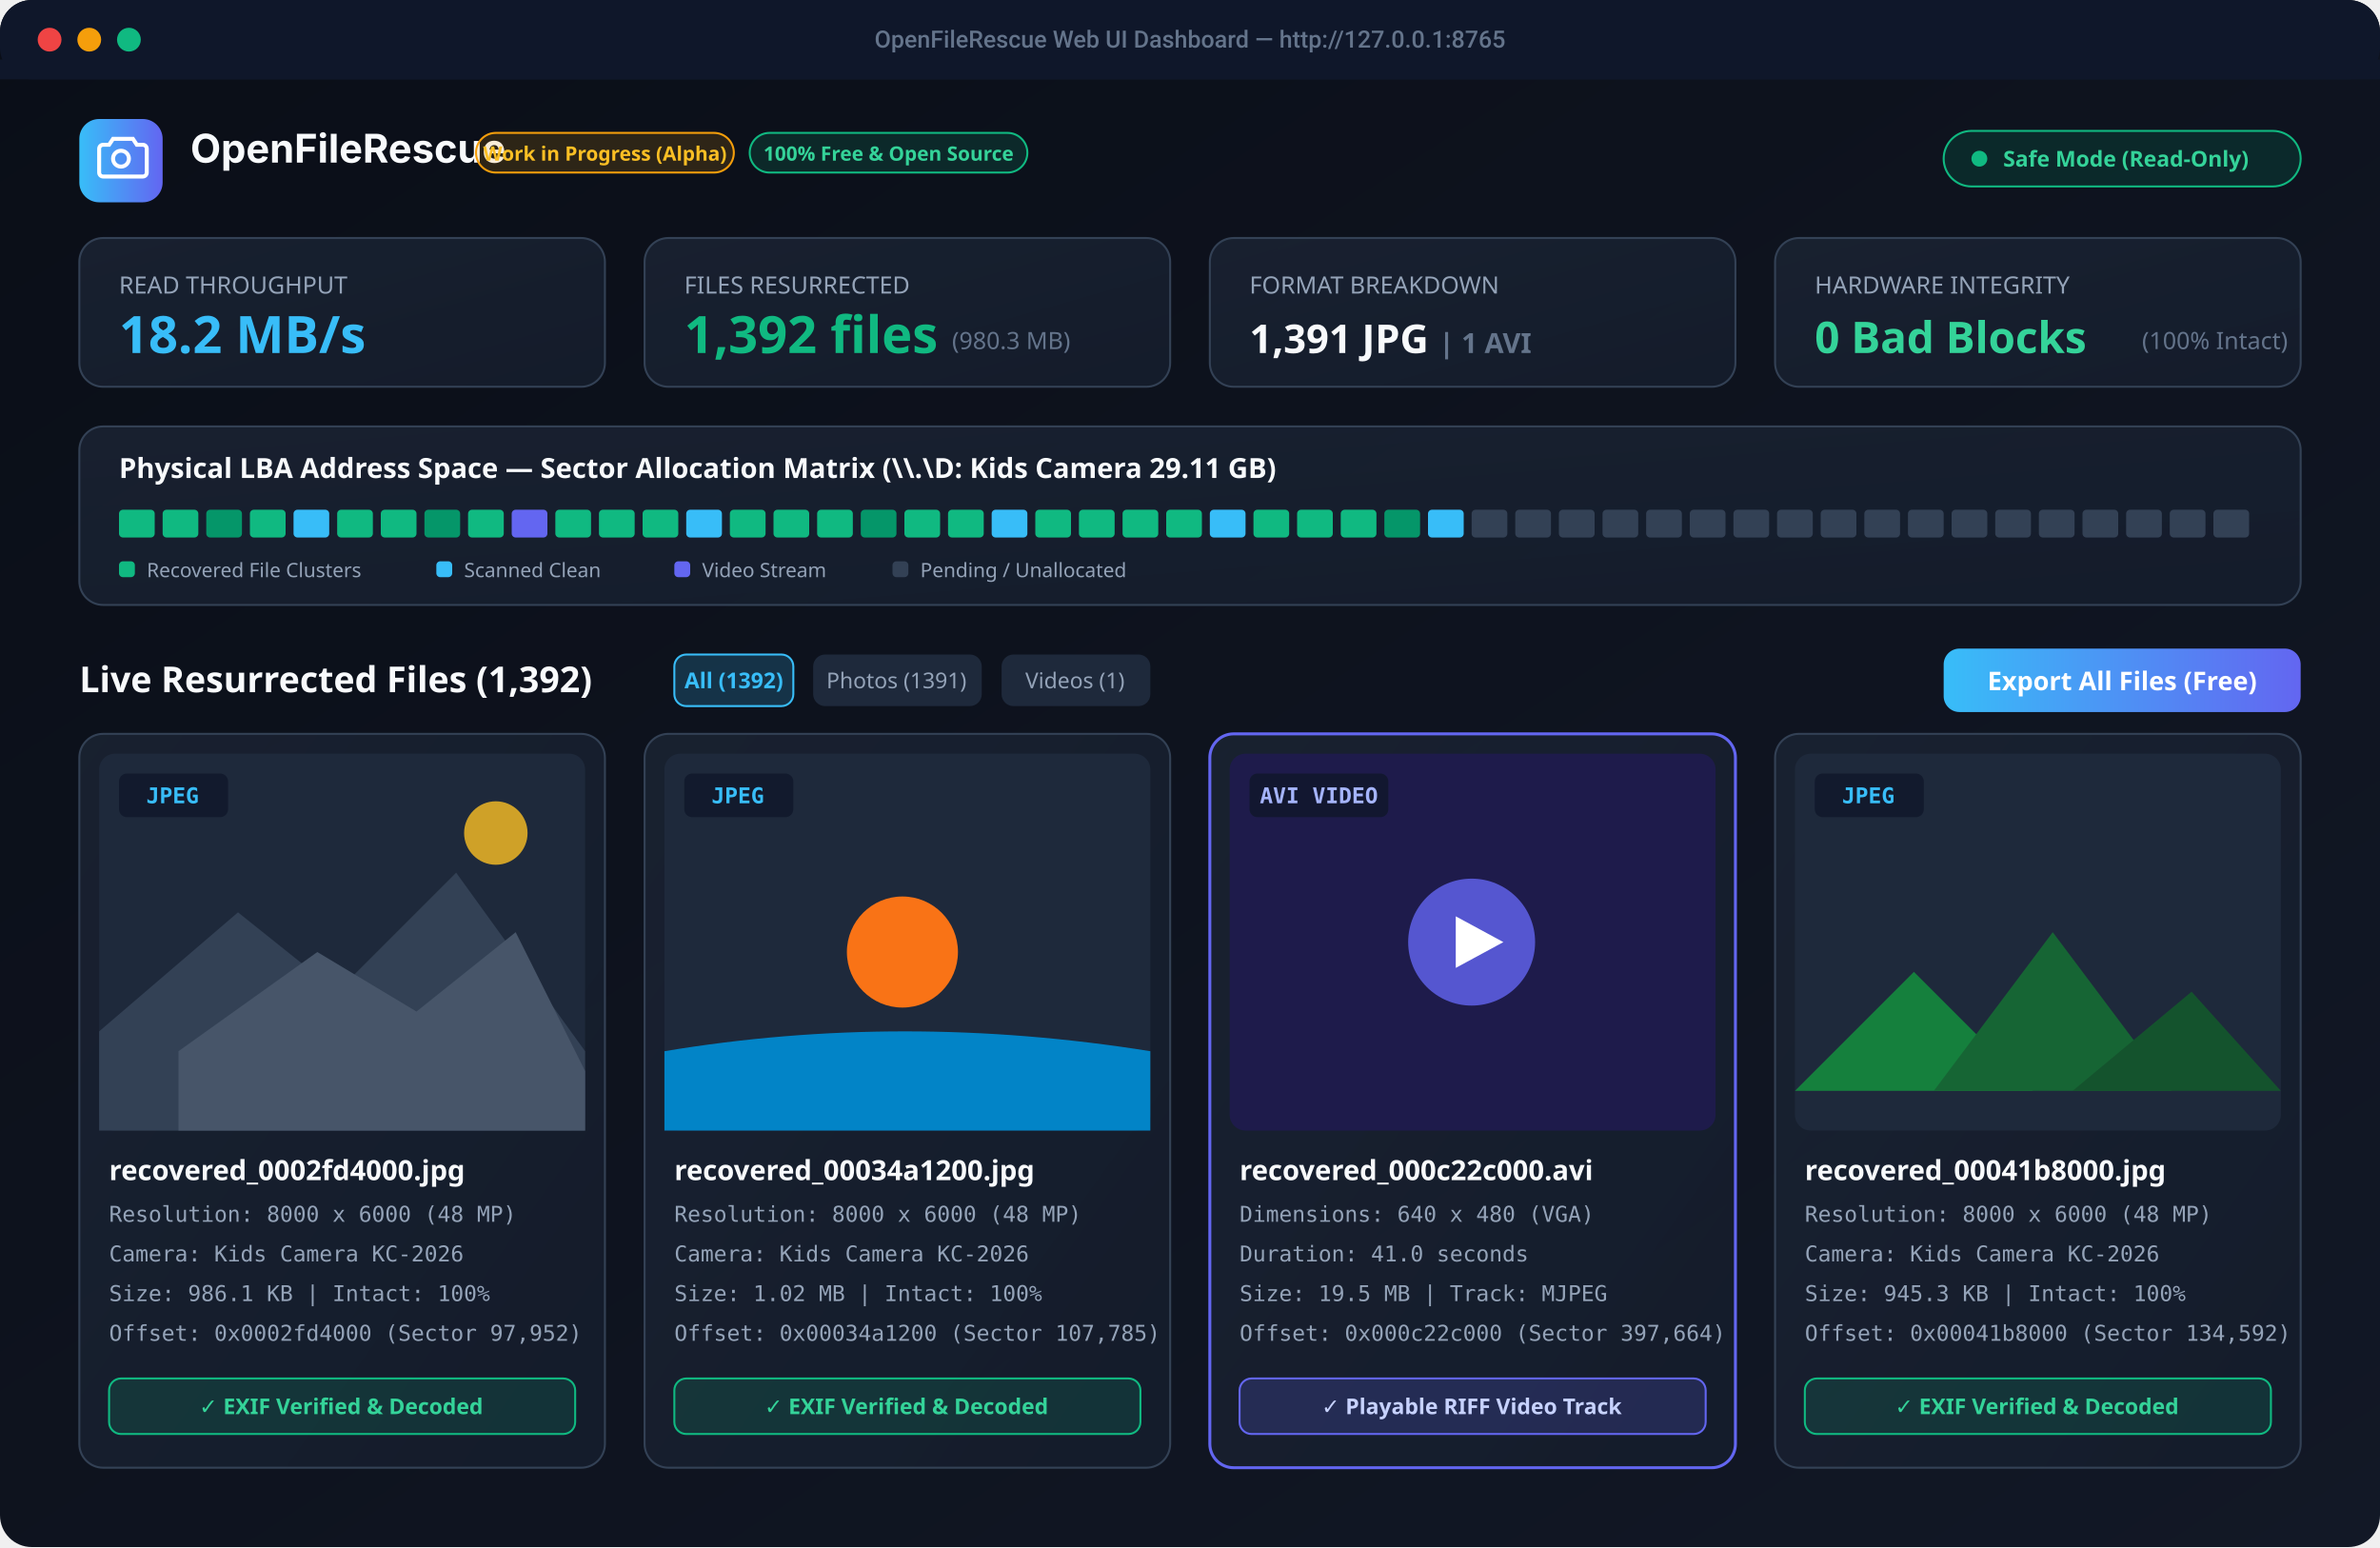
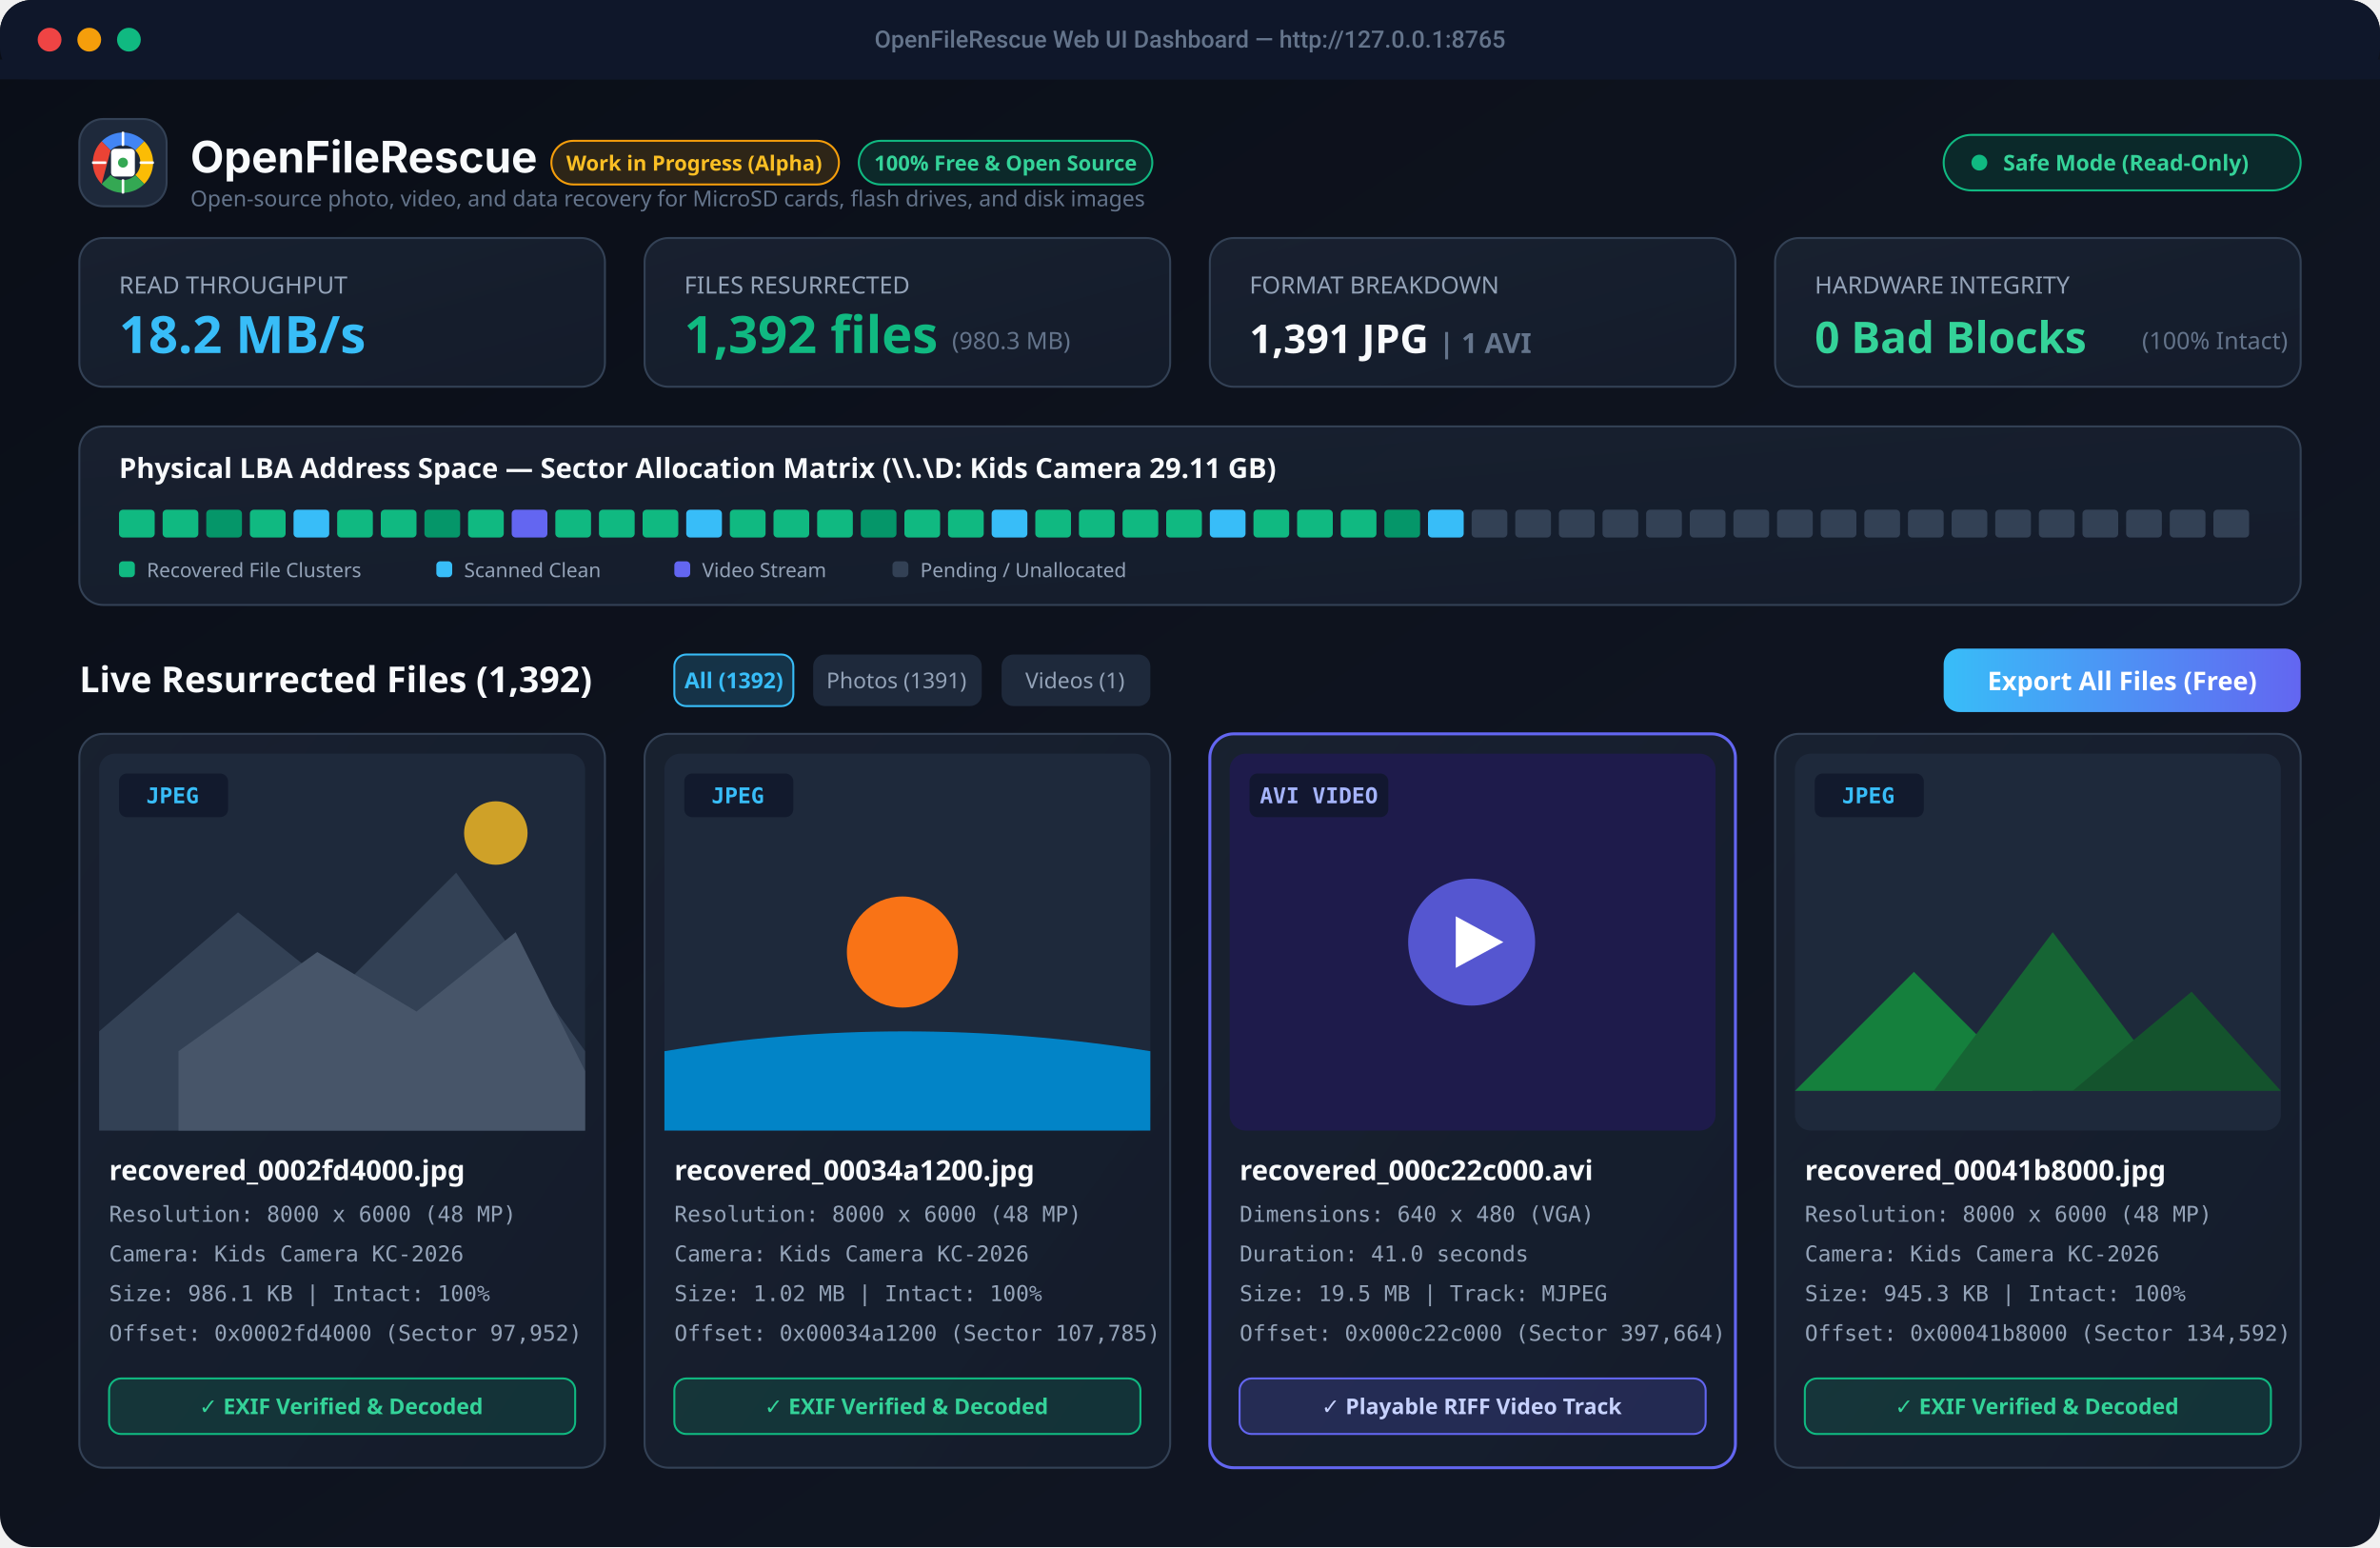
<svg xmlns="http://www.w3.org/2000/svg" viewBox="0 0 1200 780" width="1200" height="780">
  <defs>
    <linearGradient id="bg" x1="0%" y1="0%" x2="100%" y2="100%">
      <stop offset="0%" stop-color="#0a0e17" />
      <stop offset="100%" stop-color="#121826" />
    </linearGradient>
    <linearGradient id="cardBg" x1="0%" y1="0%" x2="100%" y2="100%">
      <stop offset="0%" stop-color="#1a2333" stop-opacity="0.85" />
      <stop offset="100%" stop-color="#141c2b" stop-opacity="0.95" />
    </linearGradient>
    <linearGradient id="primaryGrad" x1="0%" y1="0%" x2="100%" y2="0%">
      <stop offset="0%" stop-color="#38bdf8" />
      <stop offset="100%" stop-color="#6366f1" />
    </linearGradient>
    <linearGradient id="accentGrad" x1="0%" y1="0%" x2="100%" y2="0%">
      <stop offset="0%" stop-color="#10b981" />
      <stop offset="100%" stop-color="#059669" />
    </linearGradient>
    <filter id="glow" x="-20%" y="-20%" width="140%" height="140%">
      <feGaussianBlur stdDeviation="6" result="blur" />
      <feComposite in="SourceGraphic" in2="blur" operator="over" />
    </filter>
  </defs>
  <rect width="1200" height="780" fill="url(#bg)" rx="16" />
  <rect width="1200" height="40" fill="#0f172a" rx="16" />
  <rect y="30" width="1200" height="10" fill="#0f172a" />
  <circle cx="25" cy="20" r="6" fill="#ef4444" />
  <circle cx="45" cy="20" r="6" fill="#f59e0b" />
  <circle cx="65" cy="20" r="6" fill="#10b981" />
  <text x="600" y="24" fill="#64748b" font-family="-apple-system, BlinkMacSystemFont, 'Segoe UI', Roboto, sans-serif" font-size="12" text-anchor="middle" font-weight="500">OpenFileRescue Web UI Dashboard — http://127.0.0.1:8765</text>
  <g transform="translate(40, 60)">
-     <rect width="42" height="42" rx="10" fill="url(#primaryGrad)" />
-     <path d="M12 28a2 2 0 0 1-2-2V14a2 2 0 0 1 2-2h3l2-3h10l2 3h3a2 2 0 0 1 2 2v12a2 2 0 0 1-2 2H12z" stroke="#ffffff" stroke-width="2" fill="none" transform="translate(0, 1)" />
-     <circle cx="21" cy="20" r="4" stroke="#ffffff" stroke-width="2" fill="none" />
-     <text x="56" y="22" fill="#f8fafc" font-family="Outfit, -apple-system, sans-serif" font-size="20" font-weight="700">OpenFileRescue</text>
-     <rect x="200" y="7" width="130" height="20" rx="10" fill="#f59e0b" fill-opacity="0.15" stroke="#f59e0b" stroke-width="1" />
-     <text x="265" y="21" fill="#fbbf24" font-family="sans-serif" font-size="10" font-weight="600" text-anchor="middle">Work in Progress (Alpha)</text>
-     <rect x="338" y="7" width="140" height="20" rx="10" fill="#10b981" fill-opacity="0.15" stroke="#10b981" stroke-width="1" />
-     <text x="408" y="21" fill="#34d399" font-family="sans-serif" font-size="10" font-weight="600" text-anchor="middle">100% Free &amp; Open Source</text>
-     <rect x="940" y="6" width="180" height="28" rx="14" fill="#065f46" fill-opacity="0.3" stroke="#10b981" stroke-width="1" />
-     <circle cx="958" cy="20" r="4" fill="#10b981" />
-     <text x="970" y="24" fill="#34d399" font-family="sans-serif" font-size="11" font-weight="600">Safe Mode (Read-Only)</text>
+     <g transform="translate(0, 0)">
+       <rect width="44" height="44" rx="12" fill="#1e293b" stroke="#334155" stroke-width="1" />
+       <g transform="translate(22, 22) scale(0.08)">
+         <path d="M -134.35 -134.35 A 190 190 0 0 1 134.35 -134.35 L 77.78 -77.78 A 110 110 0 0 0 -77.78 -77.78 Z" fill="#4285F4" />
+         <path d="M 134.35 -134.35 A 190 190 0 0 1 134.35 134.35 L 77.78 77.78 A 110 110 0 0 0 77.78 -77.78 Z" fill="#FBBC05" />
+         <path d="M 134.35 134.35 A 190 190 0 0 1 -134.35 134.35 L -77.78 77.78 A 110 110 0 0 0 77.78 77.78 Z" fill="#34A853" />
+         <path d="M -134.35 134.35 A 190 190 0 0 1 -134.35 -134.35 L -77.78 -77.78 A 110 110 0 0 0 -77.78 -77.78 Z" fill="#EA4335" />
+         <rect x="-8" y="-195" width="16" height="90" rx="4" fill="#FFFFFF" />
+         <rect x="-8" y="105" width="16" height="90" rx="4" fill="#FFFFFF" />
+         <rect x="-195" y="-8" width="90" height="16" rx="4" fill="#FFFFFF" />
+         <rect x="105" y="-8" width="90" height="16" rx="4" fill="#FFFFFF" />
+       </g>
+       <rect x="16" y="15" width="12" height="14" rx="2" fill="#FFFFFF" />
+       <circle cx="22" cy="22" r="2.5" fill="#34A853" />
+     </g>
+     <text x="56" y="27" fill="#f8fafc" font-family="Outfit, -apple-system, sans-serif" font-size="22" font-weight="700">OpenFileRescue</text>
+     <rect x="238" y="11" width="145" height="22" rx="11" fill="#f59e0b" fill-opacity="0.15" stroke="#f59e0b" stroke-width="1" />
+     <text x="310" y="26" fill="#fbbf24" font-family="sans-serif" font-size="10.5" font-weight="600" text-anchor="middle">Work in Progress (Alpha)</text>
+     <rect x="393" y="11" width="148" height="22" rx="11" fill="#10b981" fill-opacity="0.15" stroke="#10b981" stroke-width="1" />
+     <text x="467" y="26" fill="#34d399" font-family="sans-serif" font-size="10.5" font-weight="600" text-anchor="middle">100% Free &amp; Open Source</text>
+     <text x="56" y="44" fill="#64748b" font-family="sans-serif" font-size="11">Open-source photo, video, and data recovery for MicroSD cards, flash drives, and disk images</text>
+     <rect x="940" y="8" width="180" height="28" rx="14" fill="#065f46" fill-opacity="0.3" stroke="#10b981" stroke-width="1" />
+     <circle cx="958" cy="22" r="4" fill="#10b981" />
+     <text x="970" y="26" fill="#34d399" font-family="sans-serif" font-size="11" font-weight="600">Safe Mode (Read-Only)</text>
  </g>
  <g transform="translate(40, 120)">
    <rect x="0" y="0" width="265" height="75" rx="12" fill="url(#cardBg)" stroke="#334155" stroke-width="1" />
    <text x="20" y="28" fill="#94a3b8" font-family="sans-serif" font-size="12" font-weight="500">READ THROUGHPUT</text>
    <text x="20" y="58" fill="#38bdf8" font-family="Outfit, sans-serif" font-size="26" font-weight="700">18.2 MB/s</text>
    <rect x="285" y="0" width="265" height="75" rx="12" fill="url(#cardBg)" stroke="#334155" stroke-width="1" />
    <text x="305" y="28" fill="#94a3b8" font-family="sans-serif" font-size="12" font-weight="500">FILES RESURRECTED</text>
    <text x="305" y="58" fill="#10b981" font-family="Outfit, sans-serif" font-size="26" font-weight="700">1,392 files</text>
    <text x="440" y="56" fill="#64748b" font-family="sans-serif" font-size="12">(980.3 MB)</text>
    <rect x="570" y="0" width="265" height="75" rx="12" fill="url(#cardBg)" stroke="#334155" stroke-width="1" />
    <text x="590" y="28" fill="#94a3b8" font-family="sans-serif" font-size="12" font-weight="500">FORMAT BREAKDOWN</text>
    <text x="590" y="58" fill="#f8fafc" font-family="Outfit, sans-serif" font-size="20" font-weight="600">1,391 JPG <tspan fill="#64748b" font-size="14">| 1 AVI</tspan>
    </text>
    <rect x="855" y="0" width="265" height="75" rx="12" fill="url(#cardBg)" stroke="#334155" stroke-width="1" />
    <text x="875" y="28" fill="#94a3b8" font-family="sans-serif" font-size="12" font-weight="500">HARDWARE INTEGRITY</text>
    <text x="875" y="58" fill="#34d399" font-family="Outfit, sans-serif" font-size="22" font-weight="700">0 Bad Blocks</text>
    <text x="1040" y="56" fill="#64748b" font-family="sans-serif" font-size="12">(100% Intact)</text>
  </g>
  <g transform="translate(40, 215)">
    <rect x="0" y="0" width="1120" height="90" rx="12" fill="url(#cardBg)" stroke="#334155" stroke-width="1" />
    <text x="20" y="26" fill="#f8fafc" font-family="Outfit, sans-serif" font-size="14" font-weight="600">Physical LBA Address Space — Sector Allocation Matrix (\\.\D: Kids Camera 29.11 GB)</text>
    <g transform="translate(20, 42)">
      <rect x="0" y="0" width="18" height="14" rx="2" fill="#10b981" />
      <rect x="22" y="0" width="18" height="14" rx="2" fill="#10b981" />
      <rect x="44" y="0" width="18" height="14" rx="2" fill="#059669" />
      <rect x="66" y="0" width="18" height="14" rx="2" fill="#10b981" />
      <rect x="88" y="0" width="18" height="14" rx="2" fill="#38bdf8" />
      <rect x="110" y="0" width="18" height="14" rx="2" fill="#10b981" />
      <rect x="132" y="0" width="18" height="14" rx="2" fill="#10b981" />
      <rect x="154" y="0" width="18" height="14" rx="2" fill="#059669" />
      <rect x="176" y="0" width="18" height="14" rx="2" fill="#10b981" />
      <rect x="198" y="0" width="18" height="14" rx="2" fill="#6366f1" />
      <rect x="220" y="0" width="18" height="14" rx="2" fill="#10b981" />
      <rect x="242" y="0" width="18" height="14" rx="2" fill="#10b981" />
      <rect x="264" y="0" width="18" height="14" rx="2" fill="#10b981" />
      <rect x="286" y="0" width="18" height="14" rx="2" fill="#38bdf8" />
      <rect x="308" y="0" width="18" height="14" rx="2" fill="#10b981" />
      <rect x="330" y="0" width="18" height="14" rx="2" fill="#10b981" />
      <rect x="352" y="0" width="18" height="14" rx="2" fill="#10b981" />
      <rect x="374" y="0" width="18" height="14" rx="2" fill="#059669" />
      <rect x="396" y="0" width="18" height="14" rx="2" fill="#10b981" />
      <rect x="418" y="0" width="18" height="14" rx="2" fill="#10b981" />
      <rect x="440" y="0" width="18" height="14" rx="2" fill="#38bdf8" />
      <rect x="462" y="0" width="18" height="14" rx="2" fill="#10b981" />
      <rect x="484" y="0" width="18" height="14" rx="2" fill="#10b981" />
      <rect x="506" y="0" width="18" height="14" rx="2" fill="#10b981" />
      <rect x="528" y="0" width="18" height="14" rx="2" fill="#10b981" />
      <rect x="550" y="0" width="18" height="14" rx="2" fill="#38bdf8" />
      <rect x="572" y="0" width="18" height="14" rx="2" fill="#10b981" />
      <rect x="594" y="0" width="18" height="14" rx="2" fill="#10b981" />
      <rect x="616" y="0" width="18" height="14" rx="2" fill="#10b981" />
      <rect x="638" y="0" width="18" height="14" rx="2" fill="#059669" />
      <rect x="660" y="0" width="18" height="14" rx="2" fill="#38bdf8" />
      <rect x="682" y="0" width="18" height="14" rx="2" fill="#334155" />
      <rect x="704" y="0" width="18" height="14" rx="2" fill="#334155" />
      <rect x="726" y="0" width="18" height="14" rx="2" fill="#334155" />
      <rect x="748" y="0" width="18" height="14" rx="2" fill="#334155" />
      <rect x="770" y="0" width="18" height="14" rx="2" fill="#334155" />
      <rect x="792" y="0" width="18" height="14" rx="2" fill="#334155" />
      <rect x="814" y="0" width="18" height="14" rx="2" fill="#334155" />
      <rect x="836" y="0" width="18" height="14" rx="2" fill="#334155" />
      <rect x="858" y="0" width="18" height="14" rx="2" fill="#334155" />
      <rect x="880" y="0" width="18" height="14" rx="2" fill="#334155" />
      <rect x="902" y="0" width="18" height="14" rx="2" fill="#334155" />
      <rect x="924" y="0" width="18" height="14" rx="2" fill="#334155" />
      <rect x="946" y="0" width="18" height="14" rx="2" fill="#334155" />
      <rect x="968" y="0" width="18" height="14" rx="2" fill="#334155" />
      <rect x="990" y="0" width="18" height="14" rx="2" fill="#334155" />
      <rect x="1012" y="0" width="18" height="14" rx="2" fill="#334155" />
      <rect x="1034" y="0" width="18" height="14" rx="2" fill="#334155" />
      <rect x="1056" y="0" width="18" height="14" rx="2" fill="#334155" />
    </g>
    <g transform="translate(20, 68)">
      <rect x="0" y="0" width="8" height="8" rx="2" fill="#10b981" />
      <text x="14" y="8" fill="#94a3b8" font-family="sans-serif" font-size="10">Recovered File Clusters</text>
      <rect x="160" y="0" width="8" height="8" rx="2" fill="#38bdf8" />
      <text x="174" y="8" fill="#94a3b8" font-family="sans-serif" font-size="10">Scanned Clean</text>
      <rect x="280" y="0" width="8" height="8" rx="2" fill="#6366f1" />
      <text x="294" y="8" fill="#94a3b8" font-family="sans-serif" font-size="10">Video Stream</text>
      <rect x="390" y="0" width="8" height="8" rx="2" fill="#334155" />
      <text x="404" y="8" fill="#94a3b8" font-family="sans-serif" font-size="10">Pending / Unallocated</text>
    </g>
  </g>
  <g transform="translate(40, 325)">
    <text x="0" y="24" fill="#f8fafc" font-family="Outfit, sans-serif" font-size="18" font-weight="700">Live Resurrected Files (1,392)</text>
    <g transform="translate(300, 5)">
      <rect x="0" y="0" width="60" height="26" rx="6" fill="#38bdf8" fill-opacity="0.2" stroke="#38bdf8" stroke-width="1" />
      <text x="30" y="17" fill="#38bdf8" font-family="sans-serif" font-size="11" font-weight="600" text-anchor="middle">All (1392)</text>
      <rect x="70" y="0" width="85" height="26" rx="6" fill="#1e293b" />
      <text x="112" y="17" fill="#94a3b8" font-family="sans-serif" font-size="11" font-weight="500" text-anchor="middle">Photos (1391)</text>
      <rect x="165" y="0" width="75" height="26" rx="6" fill="#1e293b" />
      <text x="202" y="17" fill="#94a3b8" font-family="sans-serif" font-size="11" font-weight="500" text-anchor="middle">Videos (1)</text>
    </g>
    <g transform="translate(940, 2)">
      <rect x="0" y="0" width="180" height="32" rx="8" fill="url(#primaryGrad)" />
      <text x="90" y="21" fill="#ffffff" font-family="Outfit, sans-serif" font-size="13" font-weight="600" text-anchor="middle">Export All Files (Free)</text>
    </g>
    <g transform="translate(0, 45)">
      <g transform="translate(0, 0)">
        <rect width="265" height="370" rx="12" fill="url(#cardBg)" stroke="#334155" stroke-width="1" />
        <rect x="10" y="10" width="245" height="190" rx="8" fill="#1e293b" />
        <path d="M10 150 L80 90 L130 130 L190 70 L255 160 L255 200 L10 200 Z" fill="#334155" />
        <path d="M50 160 L120 110 L170 140 L220 100 L255 170 L255 200 L50 200 Z" fill="#475569" />
        <circle cx="210" cy="50" r="16" fill="#fbbf24" fill-opacity="0.8" />
        <rect x="20" y="20" width="55" height="22" rx="4" fill="#0f172a" fill-opacity="0.8" />
        <text x="47" y="35" fill="#38bdf8" font-family="monospace" font-size="11" font-weight="700" text-anchor="middle">JPEG</text>
        <text x="15" y="225" fill="#f8fafc" font-family="Outfit, sans-serif" font-size="14" font-weight="600">recovered_0002fd4000.jpg</text>
        <text x="15" y="246" fill="#94a3b8" font-family="monospace" font-size="11">Resolution: 8000 x 6000 (48 MP)</text>
        <text x="15" y="266" fill="#94a3b8" font-family="monospace" font-size="11">Camera: Kids Camera KC-2026</text>
        <text x="15" y="286" fill="#94a3b8" font-family="monospace" font-size="11">Size: 986.1 KB | Intact: 100%</text>
        <text x="15" y="306" fill="#94a3b8" font-family="monospace" font-size="11">Offset: 0x0002fd4000 (Sector 97,952)</text>
        <rect x="15" y="325" width="235" height="28" rx="6" fill="#10b981" fill-opacity="0.15" stroke="#10b981" stroke-width="1" />
        <text x="132" y="343" fill="#34d399" font-family="sans-serif" font-size="11" font-weight="600" text-anchor="middle">✓ EXIF Verified &amp; Decoded</text>
      </g>
      <g transform="translate(285, 0)">
        <rect width="265" height="370" rx="12" fill="url(#cardBg)" stroke="#334155" stroke-width="1" />
        <rect x="10" y="10" width="245" height="190" rx="8" fill="#1e293b" />
        <path d="M10 160 Q 130 140 255 160 L255 200 L10 200 Z" fill="#0284c7" />
        <circle cx="130" cy="110" r="28" fill="#f97316" />
        <rect x="20" y="20" width="55" height="22" rx="4" fill="#0f172a" fill-opacity="0.8" />
        <text x="47" y="35" fill="#38bdf8" font-family="monospace" font-size="11" font-weight="700" text-anchor="middle">JPEG</text>
        <text x="15" y="225" fill="#f8fafc" font-family="Outfit, sans-serif" font-size="14" font-weight="600">recovered_00034a1200.jpg</text>
        <text x="15" y="246" fill="#94a3b8" font-family="monospace" font-size="11">Resolution: 8000 x 6000 (48 MP)</text>
        <text x="15" y="266" fill="#94a3b8" font-family="monospace" font-size="11">Camera: Kids Camera KC-2026</text>
        <text x="15" y="286" fill="#94a3b8" font-family="monospace" font-size="11">Size: 1.02 MB | Intact: 100%</text>
        <text x="15" y="306" fill="#94a3b8" font-family="monospace" font-size="11">Offset: 0x00034a1200 (Sector 107,785)</text>
        <rect x="15" y="325" width="235" height="28" rx="6" fill="#10b981" fill-opacity="0.15" stroke="#10b981" stroke-width="1" />
        <text x="132" y="343" fill="#34d399" font-family="sans-serif" font-size="11" font-weight="600" text-anchor="middle">✓ EXIF Verified &amp; Decoded</text>
      </g>
      <g transform="translate(570, 0)">
        <rect width="265" height="370" rx="12" fill="url(#cardBg)" stroke="#6366f1" stroke-width="1.5" />
        <rect x="10" y="10" width="245" height="190" rx="8" fill="#1e1b4b" />
        <circle cx="132" cy="105" r="32" fill="#6366f1" fill-opacity="0.8" />
        <polygon points="124,92 148,105 124,118" fill="#ffffff" />
        <rect x="20" y="20" width="70" height="22" rx="4" fill="#0f172a" fill-opacity="0.8" />
        <text x="55" y="35" fill="#a5b4fc" font-family="monospace" font-size="11" font-weight="700" text-anchor="middle">AVI VIDEO</text>
        <text x="15" y="225" fill="#f8fafc" font-family="Outfit, sans-serif" font-size="14" font-weight="600">recovered_000c22c000.avi</text>
        <text x="15" y="246" fill="#94a3b8" font-family="monospace" font-size="11">Dimensions: 640 x 480 (VGA)</text>
        <text x="15" y="266" fill="#94a3b8" font-family="monospace" font-size="11">Duration: 41.0 seconds</text>
        <text x="15" y="286" fill="#94a3b8" font-family="monospace" font-size="11">Size: 19.5 MB | Track: MJPEG</text>
        <text x="15" y="306" fill="#94a3b8" font-family="monospace" font-size="11">Offset: 0x000c22c000 (Sector 397,664)</text>
        <rect x="15" y="325" width="235" height="28" rx="6" fill="#6366f1" fill-opacity="0.2" stroke="#6366f1" stroke-width="1" />
        <text x="132" y="343" fill="#c7d2fe" font-family="sans-serif" font-size="11" font-weight="600" text-anchor="middle">✓ Playable RIFF Video Track</text>
      </g>
      <g transform="translate(855, 0)">
        <rect width="265" height="370" rx="12" fill="url(#cardBg)" stroke="#334155" stroke-width="1" />
        <rect x="10" y="10" width="245" height="190" rx="8" fill="#1e293b" />
        <path d="M10 180 L70 120 L130 180 Z" fill="#15803d" />
        <path d="M80 180 L140 100 L200 180 Z" fill="#166534" />
        <path d="M150 180 L210 130 L255 180 Z" fill="#14532d" />
        <rect x="20" y="20" width="55" height="22" rx="4" fill="#0f172a" fill-opacity="0.8" />
        <text x="47" y="35" fill="#38bdf8" font-family="monospace" font-size="11" font-weight="700" text-anchor="middle">JPEG</text>
        <text x="15" y="225" fill="#f8fafc" font-family="Outfit, sans-serif" font-size="14" font-weight="600">recovered_00041b8000.jpg</text>
        <text x="15" y="246" fill="#94a3b8" font-family="monospace" font-size="11">Resolution: 8000 x 6000 (48 MP)</text>
        <text x="15" y="266" fill="#94a3b8" font-family="monospace" font-size="11">Camera: Kids Camera KC-2026</text>
        <text x="15" y="286" fill="#94a3b8" font-family="monospace" font-size="11">Size: 945.3 KB | Intact: 100%</text>
        <text x="15" y="306" fill="#94a3b8" font-family="monospace" font-size="11">Offset: 0x00041b8000 (Sector 134,592)</text>
        <rect x="15" y="325" width="235" height="28" rx="6" fill="#10b981" fill-opacity="0.15" stroke="#10b981" stroke-width="1" />
        <text x="132" y="343" fill="#34d399" font-family="sans-serif" font-size="11" font-weight="600" text-anchor="middle">✓ EXIF Verified &amp; Decoded</text>
      </g>
    </g>
  </g>
</svg>
